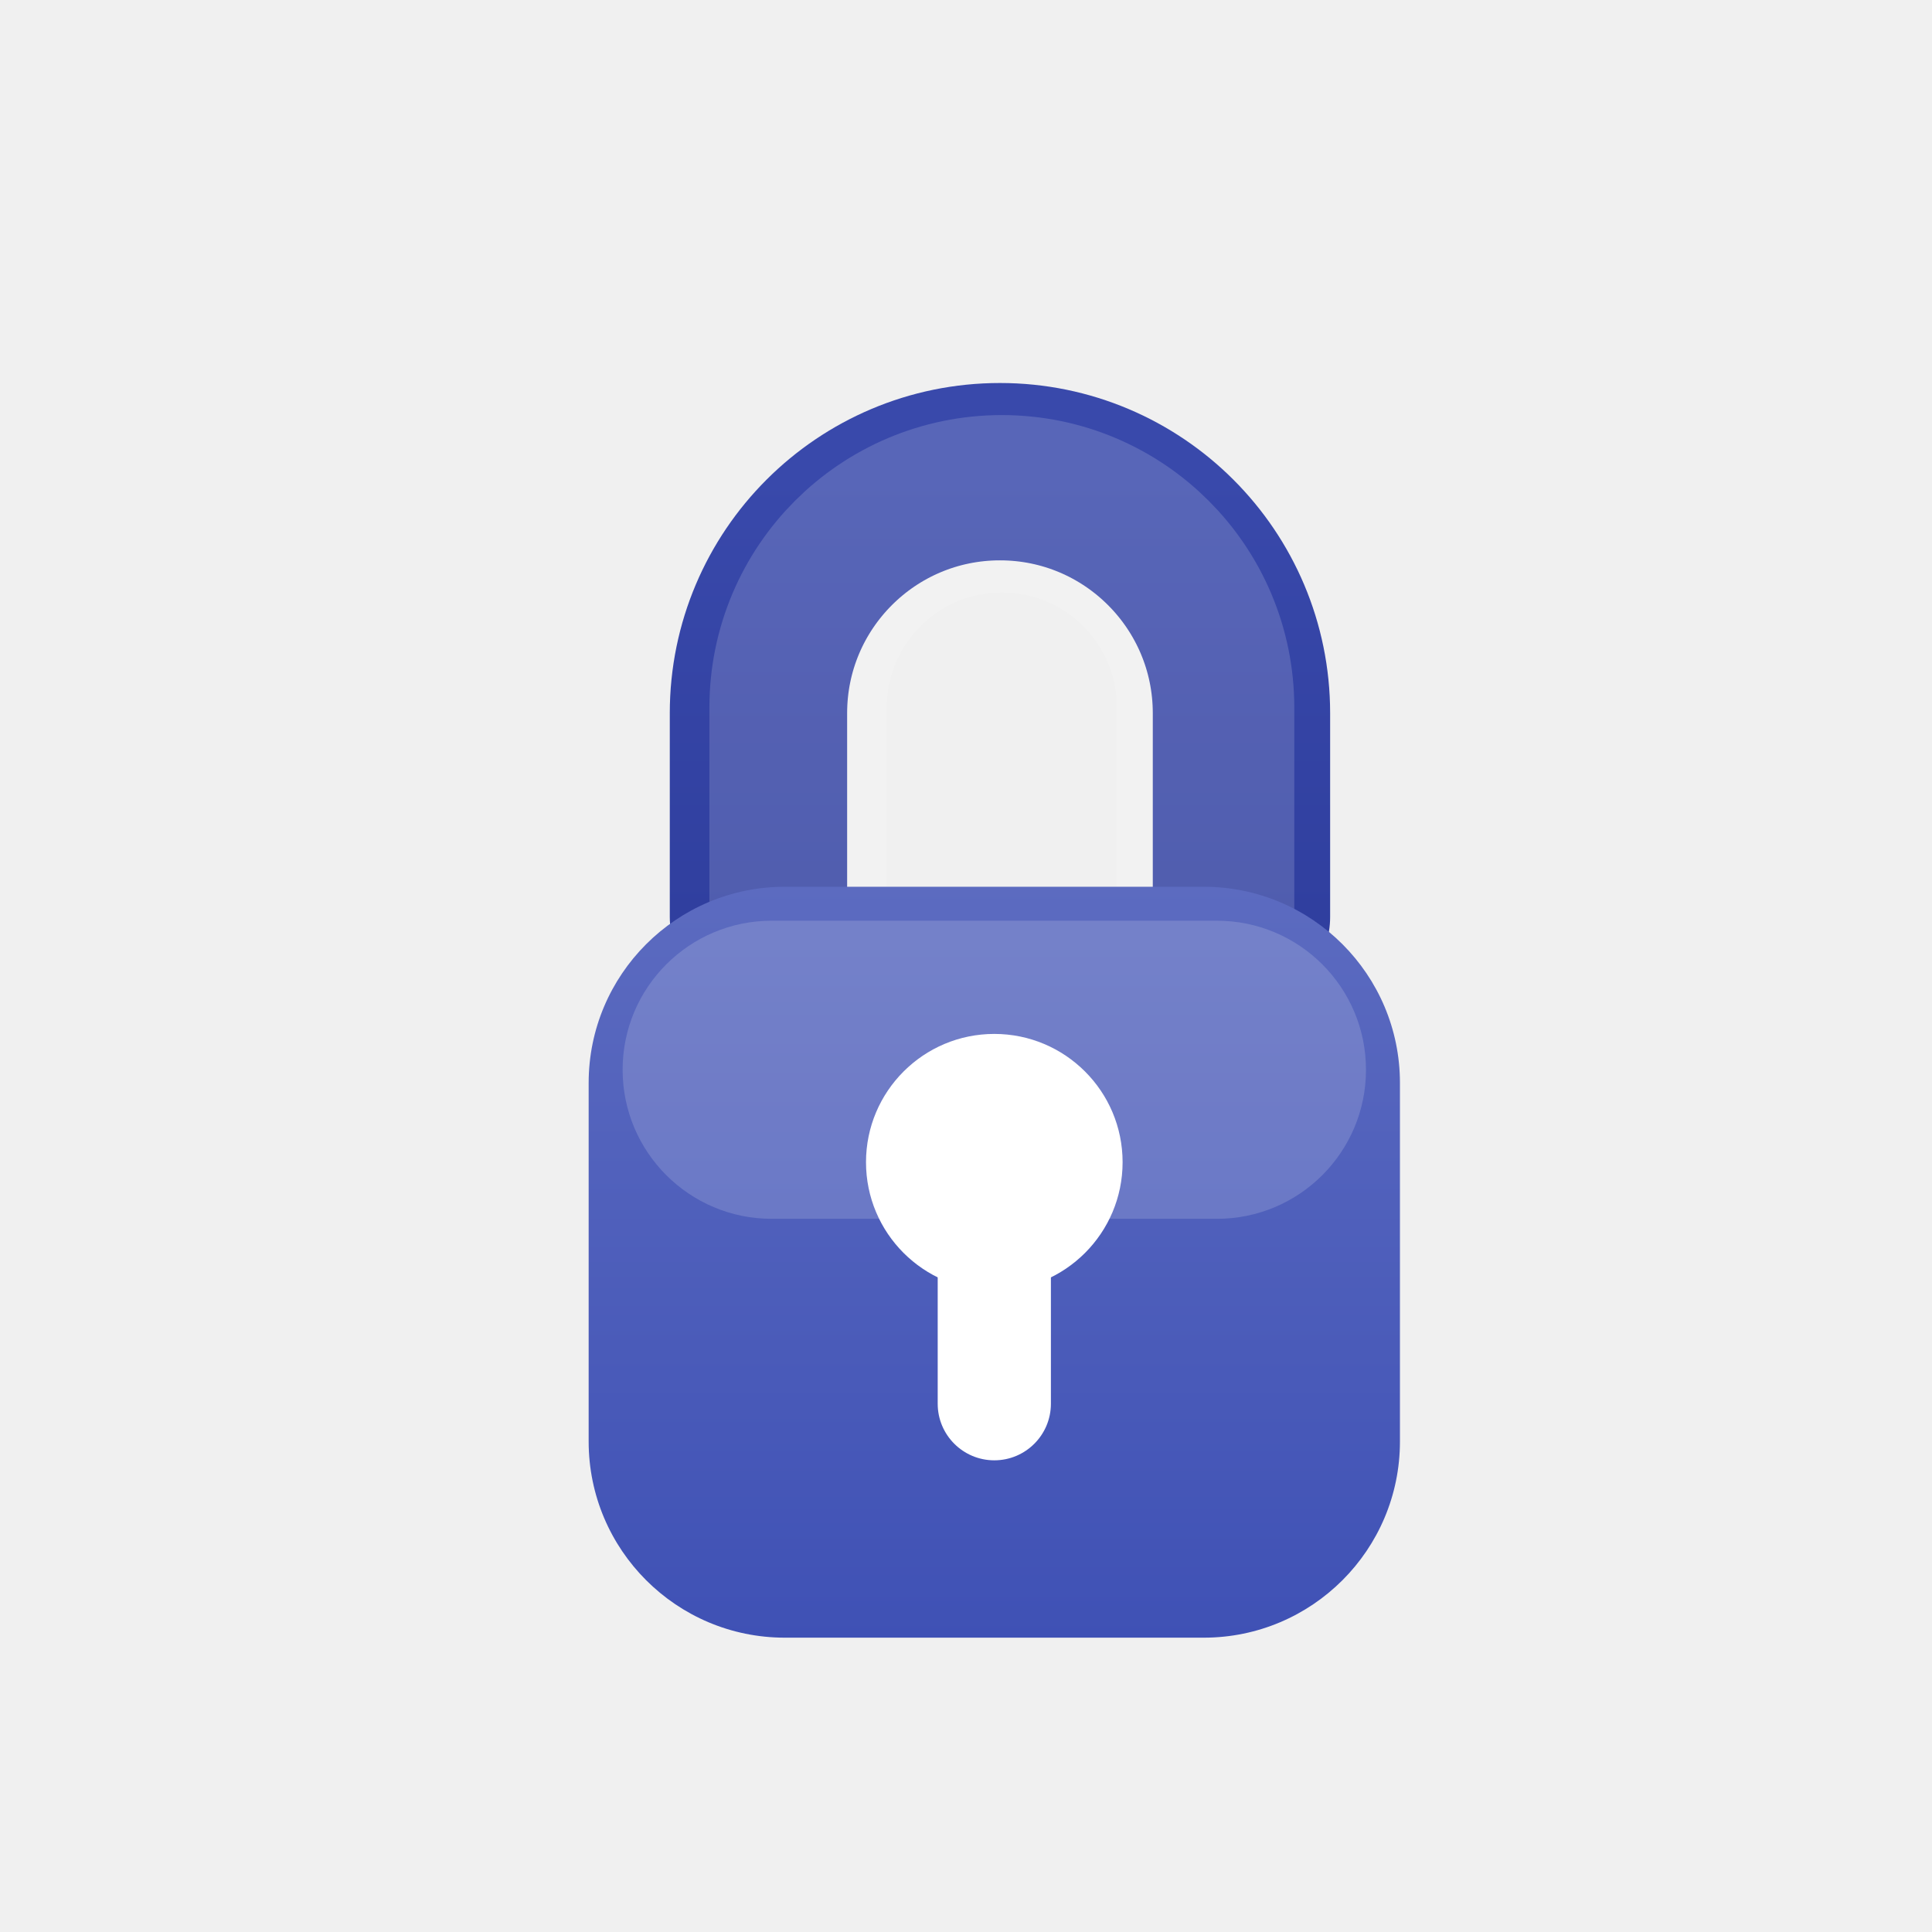
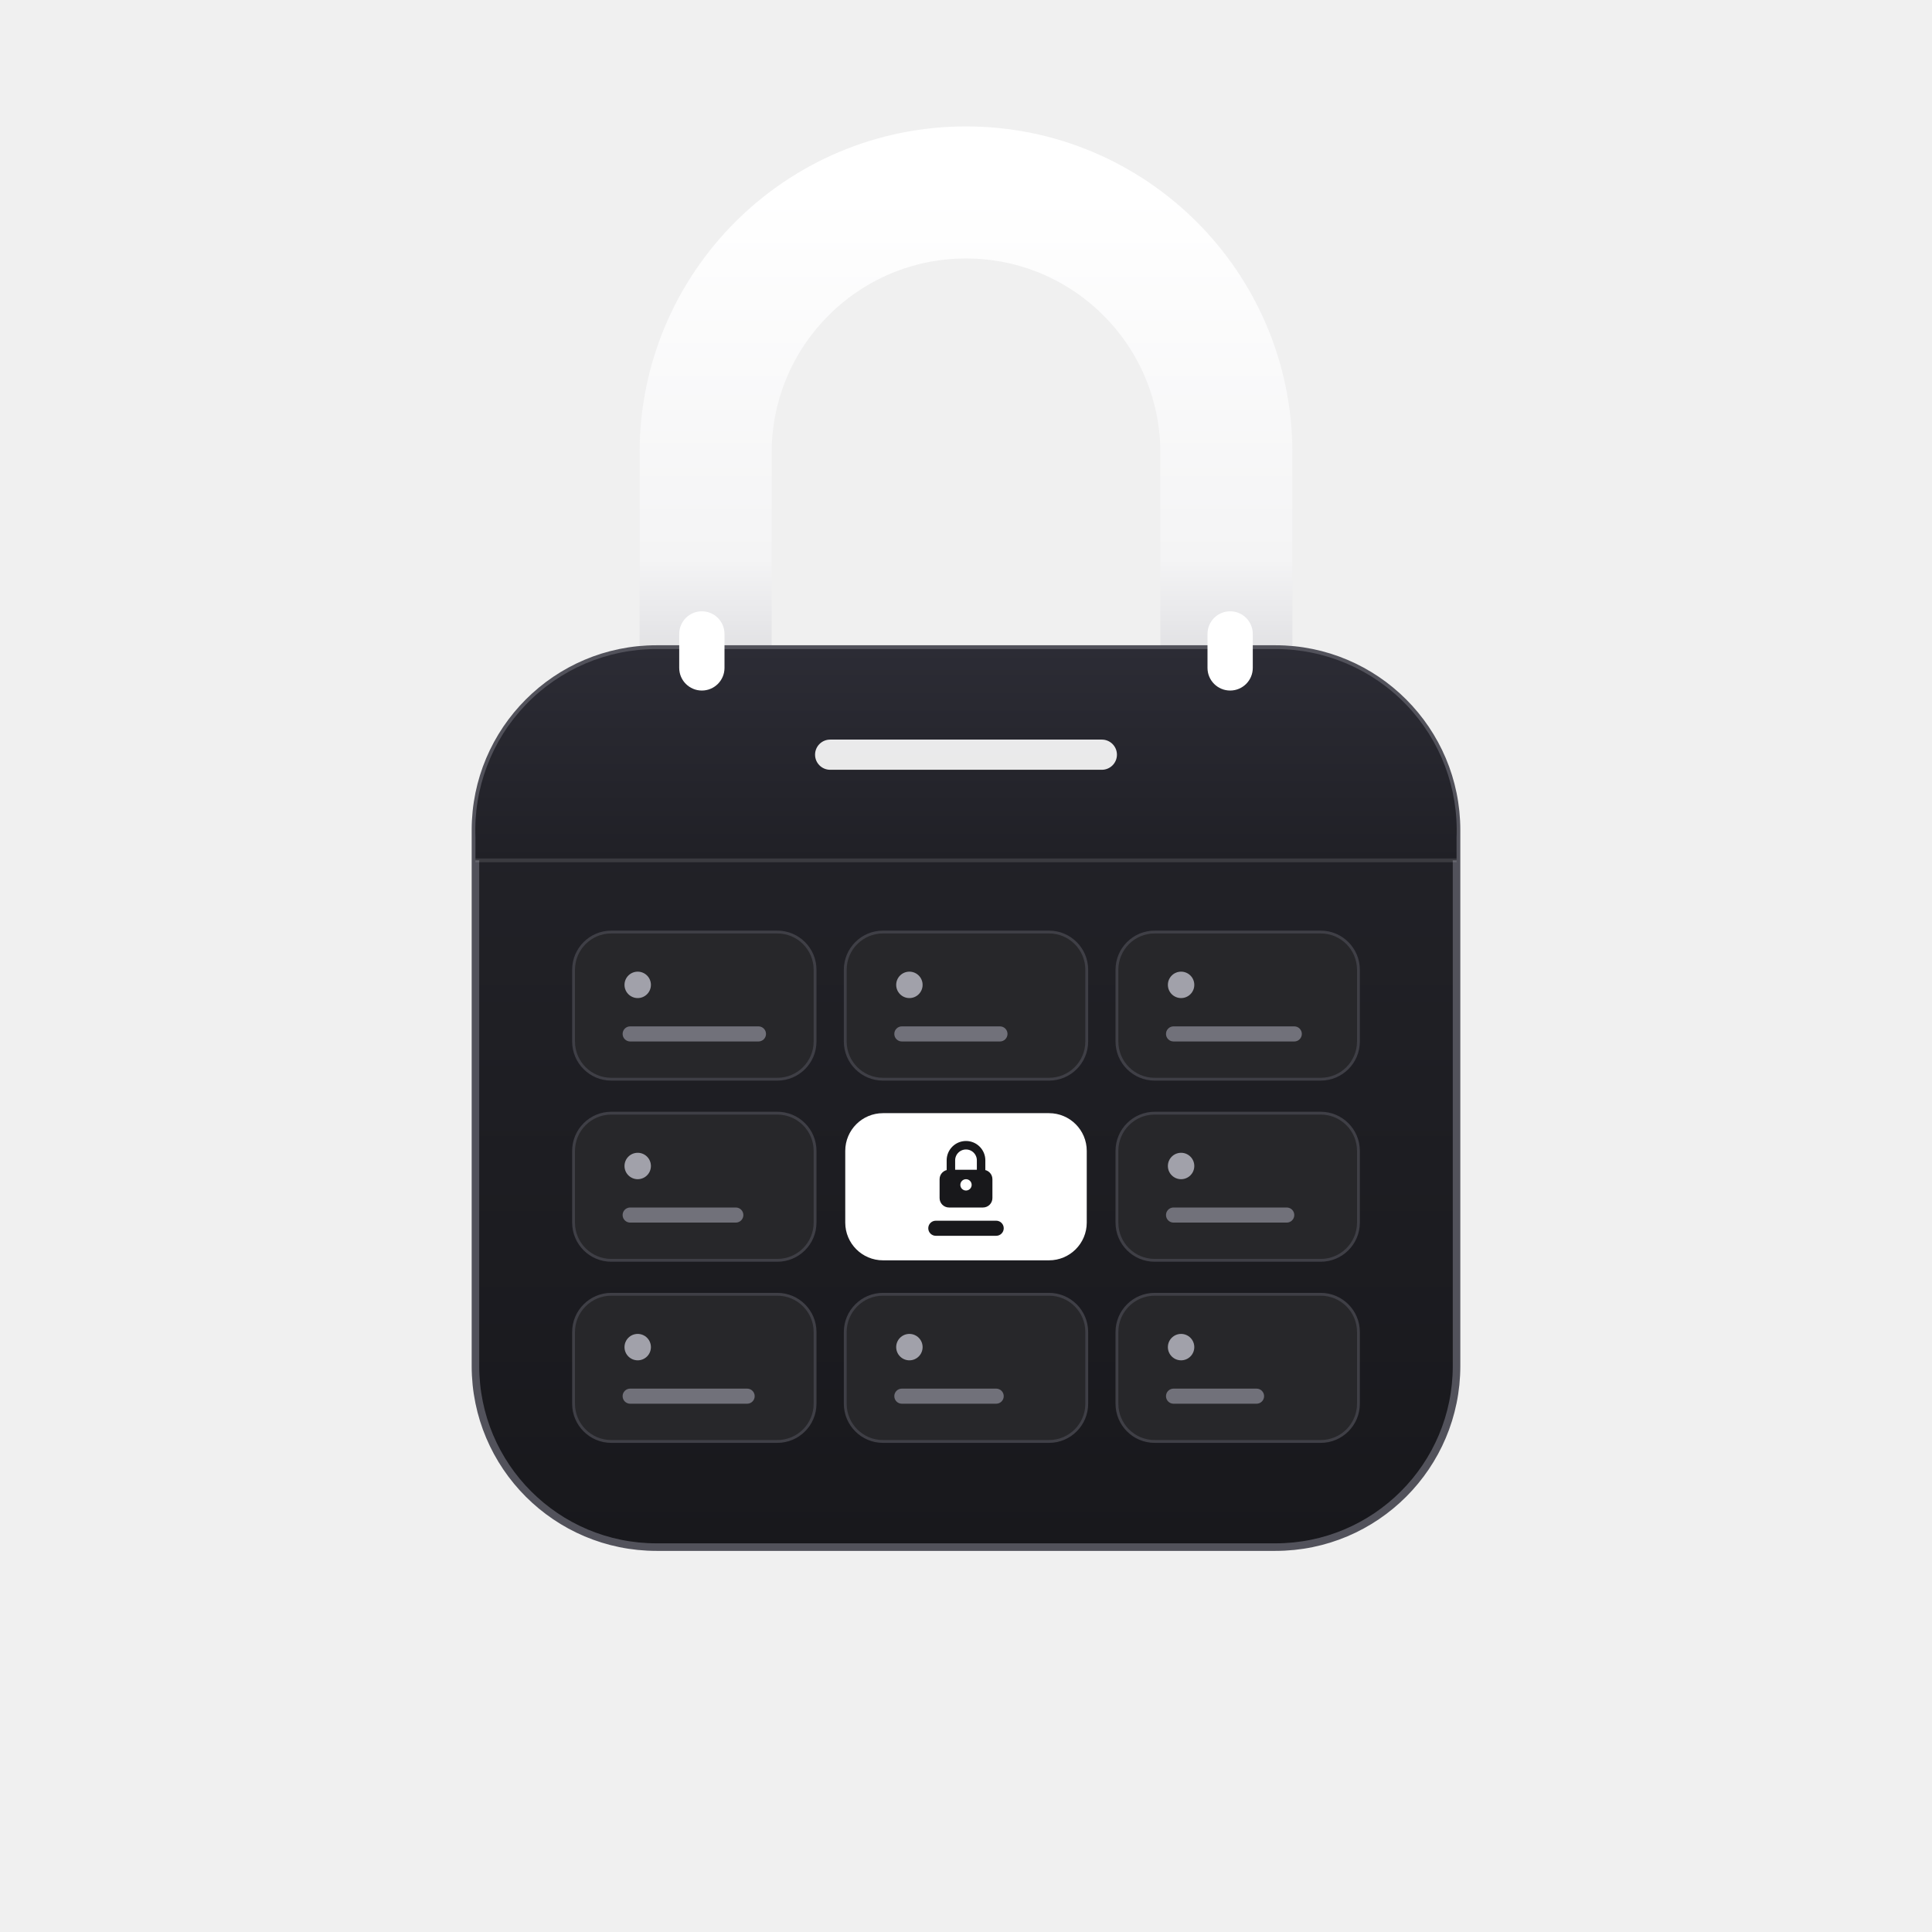
- <svg xmlns="http://www.w3.org/2000/svg" viewBox="0 0 1024 1024">
+ <svg xmlns="http://www.w3.org/2000/svg" viewBox="0 0 1024 1024" width="1024" height="1024">
  <defs>
-     <linearGradient id="body" x1="0" y1="0" x2="0" y2="1">
-       <stop offset="0" stop-color="#5C6BC0" />
-       <stop offset="1" stop-color="#3F51B5" />
+     <linearGradient id="shackleWhite" x1="0%" y1="0%" x2="0%" y2="100%">
+       <stop offset="0%" stop-color="#FFFFFF" />
+       <stop offset="70%" stop-color="#F4F4F5" />
+       <stop offset="100%" stop-color="#D4D4D8" />
    </linearGradient>
-     <linearGradient id="shackle" x1="0" y1="0" x2="0" y2="1">
-       <stop offset="0" stop-color="#3949AB" />
-       <stop offset="1" stop-color="#303F9F" />
+     <linearGradient id="bodySlate" x1="0%" y1="0%" x2="0%" y2="100%">
+       <stop offset="0%" stop-color="#24242A" />
+       <stop offset="100%" stop-color="#18181C" />
+     </linearGradient>
+     <linearGradient id="headerSlate" x1="0%" y1="0%" x2="0%" y2="100%">
+       <stop offset="0%" stop-color="#2C2C35" />
+       <stop offset="100%" stop-color="#202026" />
    </linearGradient>
  </defs>
-   <path d="M 402 486 v -108 a 128 128 0 0 1 256 0 v 108" fill="none" stroke="url(#shackle)" stroke-width="94" stroke-linecap="round" />
-   <path d="M 421 486 v -108 a 108 108 0 0 1 216 0 v 108" fill="none" stroke="#FFFFFF" stroke-opacity="0.16" stroke-width="94" stroke-linecap="round" transform="translate(2 -3)" />
-   <rect x="312" y="470" width="430" height="398" rx="104" fill="url(#body)" />
-   <rect x="330" y="488" width="394" height="158" rx="79" fill="#FFFFFF" opacity="0.16" />
-   <circle cx="527" cy="616" r="68" fill="#FFFFFF" />
-   <rect x="497" y="602" width="60" height="172" rx="30" fill="#FFFFFF" />
+   <path d="M 374 380 V 240 A 138 138 0 0 1 650 240 V 380" fill="none" stroke="url(#shackleWhite)" stroke-width="70" stroke-linecap="round" />
+   <rect x="252" y="344" width="520" height="476" rx="96" fill="url(#bodySlate)" stroke="#52525B" stroke-width="4" />
+   <path d="M 348 346 H 676" stroke="#FFFFFF" stroke-opacity="0.25" stroke-width="2" stroke-linecap="round" />
+   <path d="M 252 444 V 444 A 96 96 0 0 1 348 344 H 676 A 96 96 0 0 1 772 444 V 456 H 252 Z" fill="url(#headerSlate)" />
+   <line x1="252" y1="456" x2="772" y2="456" stroke="#FFFFFF" stroke-opacity="0.12" stroke-width="2" />
+   <rect x="360" y="324" width="24" height="42" rx="12" fill="#FFFFFF" />
+   <rect x="640" y="324" width="24" height="42" rx="12" fill="#FFFFFF" />
+   <rect x="432" y="392" width="160" height="16" rx="8" fill="#FFFFFF" fill-opacity="0.9" />
+   <rect x="304" y="494" width="128" height="78" rx="20" fill="#27272A" stroke="#3F3F46" stroke-width="1.5" />
+   <circle cx="338" cy="522" r="7" fill="#A1A1AA" />
+   <rect x="330" y="544" width="76" height="8" rx="4" fill="#71717A" />
+   <rect x="448" y="494" width="128" height="78" rx="20" fill="#27272A" stroke="#3F3F46" stroke-width="1.5" />
+   <circle cx="482" cy="522" r="7" fill="#A1A1AA" />
+   <rect x="474" y="544" width="60" height="8" rx="4" fill="#71717A" />
+   <rect x="592" y="494" width="128" height="78" rx="20" fill="#27272A" stroke="#3F3F46" stroke-width="1.5" />
+   <circle cx="626" cy="522" r="7" fill="#A1A1AA" />
+   <rect x="618" y="544" width="72" height="8" rx="4" fill="#71717A" />
+   <rect x="304" y="590" width="128" height="78" rx="20" fill="#27272A" stroke="#3F3F46" stroke-width="1.5" />
+   <circle cx="338" cy="618" r="7" fill="#A1A1AA" />
+   <rect x="330" y="640" width="64" height="8" rx="4" fill="#71717A" />
+   <rect x="448" y="590" width="128" height="78" rx="20" fill="#FFFFFF" />
+   <path d="M 504 620 V 615 A 8 8 0 0 1 520 615 V 620" fill="none" stroke="#18181B" stroke-width="4.5" stroke-linecap="round" />
+   <rect x="498" y="620" width="28" height="20" rx="5" fill="#18181B" />
+   <circle cx="512" cy="628" r="3" fill="#FFFFFF" />
+   <rect x="492" y="647" width="40" height="8" rx="4" fill="#18181B" />
+   <rect x="592" y="590" width="128" height="78" rx="20" fill="#27272A" stroke="#3F3F46" stroke-width="1.5" />
+   <circle cx="626" cy="618" r="7" fill="#A1A1AA" />
+   <rect x="618" y="640" width="68" height="8" rx="4" fill="#71717A" />
+   <rect x="304" y="686" width="128" height="78" rx="20" fill="#27272A" stroke="#3F3F46" stroke-width="1.5" />
+   <circle cx="338" cy="714" r="7" fill="#A1A1AA" />
+   <rect x="330" y="736" width="70" height="8" rx="4" fill="#71717A" />
+   <rect x="448" y="686" width="128" height="78" rx="20" fill="#27272A" stroke="#3F3F46" stroke-width="1.5" />
+   <circle cx="482" cy="714" r="7" fill="#A1A1AA" />
+   <rect x="474" y="736" width="58" height="8" rx="4" fill="#71717A" />
+   <rect x="592" y="686" width="128" height="78" rx="20" fill="#27272A" stroke="#3F3F46" stroke-width="1.5" />
+   <circle cx="626" cy="714" r="7" fill="#A1A1AA" />
+   <rect x="618" y="736" width="52" height="8" rx="4" fill="#71717A" />
</svg>
